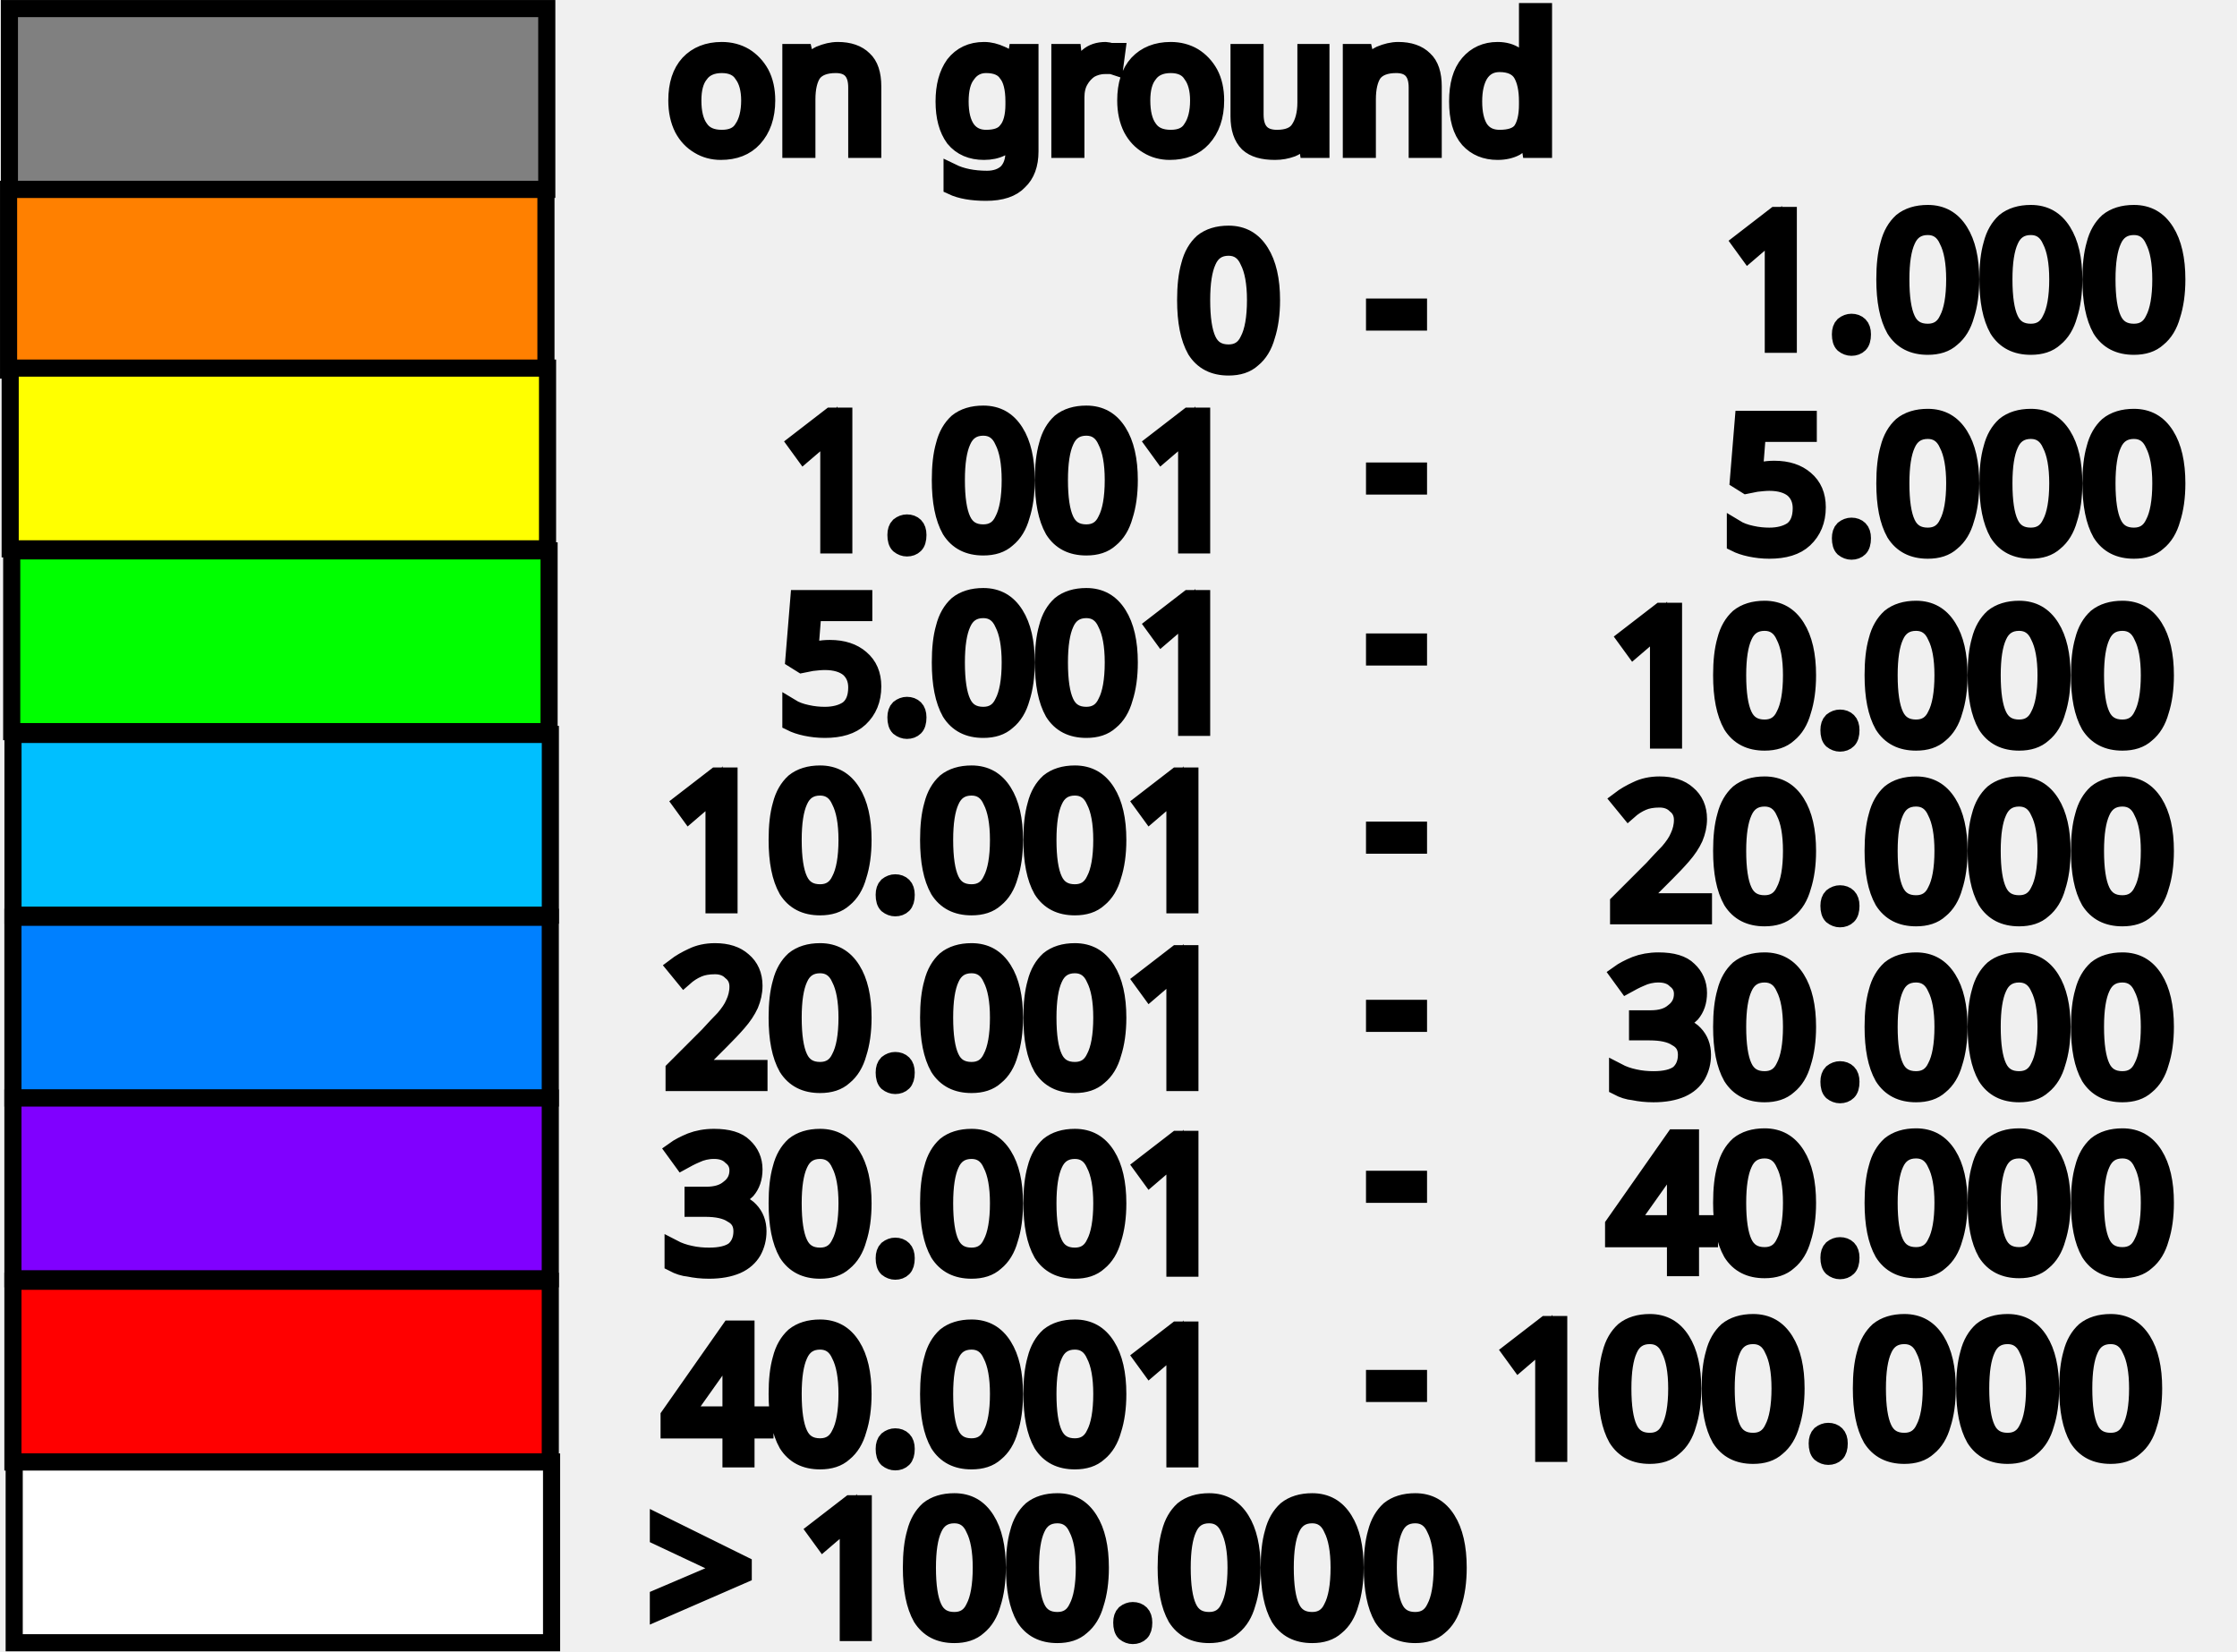
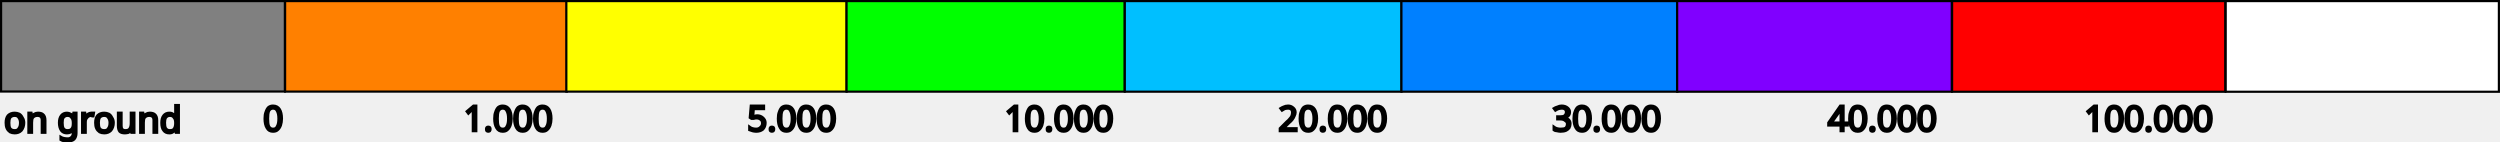
- <svg xmlns="http://www.w3.org/2000/svg" width="35.018mm" height="25.847mm" viewBox="-23 -28 35.018 25.847" version="1.1" id="svg1542">
+ <svg xmlns="http://www.w3.org/2000/svg" width="76.023mm" height="4.298mm" viewBox="-23 -28 76.023 4.298" version="1.1" id="svg1542">
  <defs id="defs1536" />
-   <g id="layer7" transform="translate(-23.85372,-27.23257)">
-     <rect style="fill:#ff8000;fill-opacity:1;stroke:#000000;stroke-width:0.268" id="rect302" width="8.412" height="2.829" x="0.988" y="2.196" />
-     <text xml:space="preserve" style="font-style:normal;font-variant:normal;font-weight:normal;font-stretch:normal;font-size:2.822px;font-family:sans-serif;-inkscape-font-specification:'sans-serif, Normal';font-variant-ligatures:normal;font-variant-caps:normal;font-variant-numeric:normal;font-variant-east-asian:normal;fill:#000000;stroke:#000000;stroke-width:0.268" x="13.061" y="7.761" id="text358">
-       <tspan id="tspan11749" x="13.061" y="7.761">1.001</tspan>
+   <g id="layer7" transform="translate(-0.4598966,-0.5638758)">
+     <rect style="fill:#ff8000;fill-opacity:1;stroke:#000000;stroke-width:0.066;stroke-dasharray:none" id="rect302" width="8.568" height="2.752" x="-13.87" y="-27.403" />
+     <text xml:space="preserve" style="font-style:normal;font-variant:normal;font-weight:normal;font-stretch:normal;font-size:1.058px;font-family:sans-serif;-inkscape-font-specification:'sans-serif, Normal';font-variant-ligatures:normal;font-variant-caps:normal;font-variant-numeric:normal;font-variant-east-asian:normal;fill:#000000;stroke:#000000;stroke-width:0.079" x="-8.439" y="-23.454" id="text358-33">
+       <tspan id="tspan11708" x="-8.439" y="-23.454" style="font-style:normal;font-variant:normal;font-weight:normal;font-stretch:normal;font-size:1.058px;font-family:sans-serif;-inkscape-font-specification:'sans-serif, Normal';font-variant-ligatures:normal;font-variant-caps:normal;font-variant-numeric:normal;font-variant-east-asian:normal;stroke-width:0.079">1.000</tspan>
    </text>
-     <text xml:space="preserve" style="font-style:normal;font-variant:normal;font-weight:normal;font-stretch:normal;font-size:2.822px;font-family:sans-serif;-inkscape-font-specification:'sans-serif, Normal';font-variant-ligatures:normal;font-variant-caps:normal;font-variant-numeric:normal;font-variant-east-asian:normal;fill:#000000;stroke:#000000;stroke-width:0.268" x="13.061" y="10.618" id="text358-1">
-       <tspan id="tspan11780" x="13.061" y="10.618">5.001</tspan>
+     <text xml:space="preserve" style="font-style:normal;font-variant:normal;font-weight:normal;font-stretch:normal;font-size:1.058px;font-family:sans-serif;-inkscape-font-specification:'sans-serif, Normal';font-variant-ligatures:normal;font-variant-caps:normal;font-variant-numeric:normal;font-variant-east-asian:normal;fill:#000000;stroke:#000000;stroke-width:0.079" x="-14.537" y="-23.454" id="text358-8">
+       <tspan id="tspan11679-8" x="-14.537" y="-23.454" style="font-style:normal;font-variant:normal;font-weight:normal;font-stretch:normal;font-size:1.058px;font-family:sans-serif;-inkscape-font-specification:'sans-serif, Normal';font-variant-ligatures:normal;font-variant-caps:normal;font-variant-numeric:normal;font-variant-east-asian:normal;stroke-width:0.079">0</tspan>
    </text>
-     <text xml:space="preserve" style="font-style:normal;font-variant:normal;font-weight:normal;font-stretch:normal;font-size:2.822px;font-family:sans-serif;-inkscape-font-specification:'sans-serif, Normal';font-variant-ligatures:normal;font-variant-caps:normal;font-variant-numeric:normal;font-variant-east-asian:normal;fill:#000000;stroke:#000000;stroke-width:0.268" x="11.266" y="13.394" id="text358-6">
-       <tspan id="tspan11799" x="11.266" y="13.394">10.001</tspan>
+     <text xml:space="preserve" style="font-style:normal;font-variant:normal;font-weight:normal;font-stretch:normal;font-size:1.058px;font-family:sans-serif;-inkscape-font-specification:'sans-serif, Normal';font-variant-ligatures:normal;font-variant-caps:normal;font-variant-numeric:normal;font-variant-east-asian:normal;fill:#000000;stroke:#000000;stroke-width:0.079" x="0.186" y="-23.454" id="text358-33-7">
+       <tspan id="tspan11751" x="0.186" y="-23.454" style="font-style:normal;font-variant:normal;font-weight:normal;font-stretch:normal;font-size:1.058px;font-family:sans-serif;-inkscape-font-specification:'sans-serif, Normal';font-variant-ligatures:normal;font-variant-caps:normal;font-variant-numeric:normal;font-variant-east-asian:normal;stroke-width:0.079">5.000</tspan>
    </text>
-     <text xml:space="preserve" style="font-style:normal;font-variant:normal;font-weight:normal;font-stretch:normal;font-size:2.822px;font-family:sans-serif;-inkscape-font-specification:'sans-serif, Normal';font-variant-ligatures:normal;font-variant-caps:normal;font-variant-numeric:normal;font-variant-east-asian:normal;fill:#000000;stroke:#000000;stroke-width:0.268" x="11.266" y="16.178" id="text358-5">
-       <tspan id="tspan11818" x="11.266" y="16.178">20.001</tspan>
+     <text xml:space="preserve" style="font-style:normal;font-variant:normal;font-weight:normal;font-stretch:normal;font-size:1.058px;font-family:sans-serif;-inkscape-font-specification:'sans-serif, Normal';font-variant-ligatures:normal;font-variant-caps:normal;font-variant-numeric:normal;font-variant-east-asian:normal;fill:#000000;stroke:#000000;stroke-width:0.079" x="8.01" y="-23.454" id="text358-33-7-9">
+       <tspan id="tspan11934" x="8.01" y="-23.454" style="font-style:normal;font-variant:normal;font-weight:normal;font-stretch:normal;font-size:1.058px;font-family:sans-serif;-inkscape-font-specification:'sans-serif, Normal';font-variant-ligatures:normal;font-variant-caps:normal;font-variant-numeric:normal;font-variant-east-asian:normal;stroke-width:0.079">10.000</tspan>
    </text>
-     <text xml:space="preserve" style="font-style:normal;font-variant:normal;font-weight:normal;font-stretch:normal;font-size:2.822px;font-family:sans-serif;-inkscape-font-specification:'sans-serif, Normal';font-variant-ligatures:normal;font-variant-caps:normal;font-variant-numeric:normal;font-variant-east-asian:normal;fill:#000000;stroke:#000000;stroke-width:0.268" x="11.266" y="19.084" id="text358-5-0">
-       <tspan id="tspan11847" x="11.266" y="19.084">30.001</tspan>
+     <text xml:space="preserve" style="font-style:normal;font-variant:normal;font-weight:normal;font-stretch:normal;font-size:1.058px;font-family:sans-serif;-inkscape-font-specification:'sans-serif, Normal';font-variant-ligatures:normal;font-variant-caps:normal;font-variant-numeric:normal;font-variant-east-asian:normal;fill:#000000;stroke:#000000;stroke-width:0.079" x="16.337" y="-23.454" id="text358-33-7-9-1">
+       <tspan id="tspan11963" x="16.337" y="-23.454" style="font-style:normal;font-variant:normal;font-weight:normal;font-stretch:normal;font-size:1.058px;font-family:sans-serif;-inkscape-font-specification:'sans-serif, Normal';font-variant-ligatures:normal;font-variant-caps:normal;font-variant-numeric:normal;font-variant-east-asian:normal;stroke-width:0.079">20.000</tspan>
    </text>
-     <text xml:space="preserve" style="font-style:normal;font-variant:normal;font-weight:normal;font-stretch:normal;font-size:2.822px;font-family:sans-serif;-inkscape-font-specification:'sans-serif, Normal';font-variant-ligatures:normal;font-variant-caps:normal;font-variant-numeric:normal;font-variant-east-asian:normal;fill:#000000;stroke:#000000;stroke-width:0.268" x="11.266" y="22.066" id="text358-5-0-4">
-       <tspan id="tspan11876" x="11.266" y="22.066">40.001</tspan>
+     <text xml:space="preserve" style="font-style:normal;font-variant:normal;font-weight:normal;font-stretch:normal;font-size:1.058px;font-family:sans-serif;-inkscape-font-specification:'sans-serif, Normal';font-variant-ligatures:normal;font-variant-caps:normal;font-variant-numeric:normal;font-variant-east-asian:normal;fill:#000000;stroke:#000000;stroke-width:0.079" x="24.664" y="-23.454" id="text358-33-7-9-1-4">
+       <tspan id="tspan11992" x="24.664" y="-23.454" style="font-style:normal;font-variant:normal;font-weight:normal;font-stretch:normal;font-size:1.058px;font-family:sans-serif;-inkscape-font-specification:'sans-serif, Normal';font-variant-ligatures:normal;font-variant-caps:normal;font-variant-numeric:normal;font-variant-east-asian:normal;stroke-width:0.079">30.000</tspan>
    </text>
-     <text xml:space="preserve" style="font-style:normal;font-variant:normal;font-weight:normal;font-stretch:normal;font-size:2.822px;font-family:sans-serif;-inkscape-font-specification:'sans-serif, Normal';font-variant-ligatures:normal;font-variant-caps:normal;font-variant-numeric:normal;font-variant-east-asian:normal;fill:#000000;stroke:#000000;stroke-width:0.268" x="11.02" y="24.788" id="text358-5-0-4-2">
-       <tspan id="tspan11905" x="11.02" y="24.788">&gt; 100.000</tspan>
+     <text xml:space="preserve" style="font-style:normal;font-variant:normal;font-weight:normal;font-stretch:normal;font-size:1.058px;font-family:sans-serif;-inkscape-font-specification:'sans-serif, Normal';font-variant-ligatures:normal;font-variant-caps:normal;font-variant-numeric:normal;font-variant-east-asian:normal;fill:#000000;stroke:#000000;stroke-width:0.079" x="33.045" y="-23.454" id="text358-33-7-9-1-4-3">
+       <tspan id="tspan12021" x="33.045" y="-23.454" style="font-style:normal;font-variant:normal;font-weight:normal;font-stretch:normal;font-size:1.058px;font-family:sans-serif;-inkscape-font-specification:'sans-serif, Normal';font-variant-ligatures:normal;font-variant-caps:normal;font-variant-numeric:normal;font-variant-east-asian:normal;stroke-width:0.079">40.000</tspan>
    </text>
-     <text xml:space="preserve" style="font-style:normal;font-variant:normal;font-weight:normal;font-stretch:normal;font-size:2.822px;font-family:sans-serif;-inkscape-font-specification:'sans-serif, Normal';font-variant-ligatures:normal;font-variant-caps:normal;font-variant-numeric:normal;font-variant-east-asian:normal;fill:#000000;stroke:#000000;stroke-width:0.268" x="27.846" y="4.622" id="text358-33">
-       <tspan id="tspan11708" x="27.846" y="4.622">1.000</tspan>
+     <text xml:space="preserve" style="font-style:normal;font-variant:normal;font-weight:normal;font-stretch:normal;font-size:1.058px;font-family:sans-serif;-inkscape-font-specification:'sans-serif, Normal';font-variant-ligatures:normal;font-variant-caps:normal;font-variant-numeric:normal;font-variant-east-asian:normal;fill:#000000;stroke:#000000;stroke-width:0.079" x="40.843" y="-23.454" id="text358-33-7-9-1-4-3-5">
+       <tspan id="tspan12050" x="40.843" y="-23.454" style="font-style:normal;font-variant:normal;font-weight:normal;font-stretch:normal;font-size:1.058px;font-family:sans-serif;-inkscape-font-specification:'sans-serif, Normal';font-variant-ligatures:normal;font-variant-caps:normal;font-variant-numeric:normal;font-variant-east-asian:normal;stroke-width:0.079">100.000</tspan>
    </text>
-     <text xml:space="preserve" style="font-style:normal;font-variant:normal;font-weight:normal;font-stretch:normal;font-size:2.822px;font-family:sans-serif;-inkscape-font-specification:'sans-serif, Normal';font-variant-ligatures:normal;font-variant-caps:normal;font-variant-numeric:normal;font-variant-east-asian:normal;fill:#000000;stroke:#000000;stroke-width:0.268" x="19.272" y="4.947" id="text358-8">
-       <tspan id="tspan11679-8" x="19.272" y="4.947">0</tspan>
+     <rect style="fill:#808080;fill-opacity:1;stroke:#000000;stroke-width:0.066;stroke-dasharray:none" id="rect302-6" width="8.629" height="2.75" x="-22.507" y="-27.403" />
+     <text xml:space="preserve" style="font-style:normal;font-variant:normal;font-weight:normal;font-stretch:normal;font-size:1.093px;font-family:sans-serif;-inkscape-font-specification:'sans-serif, Normal';font-variant-ligatures:normal;font-variant-caps:normal;font-variant-numeric:normal;font-variant-east-asian:normal;fill:#000000;stroke:#000000;stroke-width:0.083" x="-22.423" y="-23.407" id="text358-3">
+       <tspan id="tspan654" x="-22.423" y="-23.407" style="stroke-width:0.083">on ground</tspan>
    </text>
-     <text xml:space="preserve" style="font-style:normal;font-variant:normal;font-weight:normal;font-stretch:normal;font-size:2.822px;font-family:sans-serif;-inkscape-font-specification:'sans-serif, Normal';font-variant-ligatures:normal;font-variant-caps:normal;font-variant-numeric:normal;font-variant-east-asian:normal;fill:#000000;stroke:#000000;stroke-width:0.268" x="27.846" y="7.814" id="text358-33-7">
-       <tspan id="tspan11751" x="27.846" y="7.814">5.000</tspan>
-     </text>
-     <text xml:space="preserve" style="font-style:normal;font-variant:normal;font-weight:normal;font-stretch:normal;font-size:2.822px;font-family:sans-serif;-inkscape-font-specification:'sans-serif, Normal';font-variant-ligatures:normal;font-variant-caps:normal;font-variant-numeric:normal;font-variant-east-asian:normal;fill:#000000;stroke:#000000;stroke-width:0.268" x="26.05" y="10.816" id="text358-33-7-9">
-       <tspan id="tspan11934" x="26.05" y="10.816">10.000</tspan>
-     </text>
-     <text xml:space="preserve" style="font-style:normal;font-variant:normal;font-weight:normal;font-stretch:normal;font-size:2.822px;font-family:sans-serif;-inkscape-font-specification:'sans-serif, Normal';font-variant-ligatures:normal;font-variant-caps:normal;font-variant-numeric:normal;font-variant-east-asian:normal;fill:#000000;stroke:#000000;stroke-width:0.268" x="26.05" y="13.569" id="text358-33-7-9-1">
-       <tspan id="tspan11963" x="26.05" y="13.569">20.000</tspan>
-     </text>
-     <text xml:space="preserve" style="font-style:normal;font-variant:normal;font-weight:normal;font-stretch:normal;font-size:2.822px;font-family:sans-serif;-inkscape-font-specification:'sans-serif, Normal';font-variant-ligatures:normal;font-variant-caps:normal;font-variant-numeric:normal;font-variant-east-asian:normal;fill:#000000;stroke:#000000;stroke-width:0.268" x="26.05" y="16.322" id="text358-33-7-9-1-4">
-       <tspan id="tspan11992" x="26.05" y="16.322">30.000</tspan>
-     </text>
-     <text xml:space="preserve" style="font-style:normal;font-variant:normal;font-weight:normal;font-stretch:normal;font-size:2.822px;font-family:sans-serif;-inkscape-font-specification:'sans-serif, Normal';font-variant-ligatures:normal;font-variant-caps:normal;font-variant-numeric:normal;font-variant-east-asian:normal;fill:#000000;stroke:#000000;stroke-width:0.268" x="26.05" y="19.075" id="text358-33-7-9-1-4-3">
-       <tspan id="tspan12021" x="26.05" y="19.075">40.000</tspan>
-     </text>
-     <text xml:space="preserve" style="font-style:normal;font-variant:normal;font-weight:normal;font-stretch:normal;font-size:2.822px;font-family:sans-serif;-inkscape-font-specification:'sans-serif, Normal';font-variant-ligatures:normal;font-variant-caps:normal;font-variant-numeric:normal;font-variant-east-asian:normal;fill:#000000;stroke:#000000;stroke-width:0.268" x="24.255" y="21.981" id="text358-33-7-9-1-4-3-5">
-       <tspan id="tspan12050" x="24.255" y="21.981">100.000</tspan>
-     </text>
-     <rect style="fill:#808080;fill-opacity:1;stroke:#000000;stroke-width:0.268" id="rect302-6" width="8.412" height="2.829" x="1.001" y="-0.633" />
-     <text xml:space="preserve" style="font-style:normal;font-variant:normal;font-weight:normal;font-stretch:normal;font-size:2.822px;font-family:sans-serif;-inkscape-font-specification:'sans-serif, Normal';font-variant-ligatures:normal;font-variant-caps:normal;font-variant-numeric:normal;font-variant-east-asian:normal;fill:#000000;stroke:#000000;stroke-width:0.268" x="11.292" y="1.571" id="text358-3">
-       <tspan id="tspan654" x="11.292" y="1.571">on ground</tspan>
-     </text>
-     <rect style="fill:#ffff00;fill-opacity:1;stroke:#000000;stroke-width:0.268" id="rect302-3" width="8.412" height="2.829" x="1.013" y="4.994" />
-     <text xml:space="preserve" style="font-style:normal;font-variant:normal;font-weight:normal;font-stretch:normal;font-size:2.822px;font-family:sans-serif;-inkscape-font-specification:'sans-serif, Normal';font-variant-ligatures:normal;font-variant-caps:normal;font-variant-numeric:normal;font-variant-east-asian:normal;fill:#000000;stroke:#000000;stroke-width:0.268" x="22.261" y="4.914" id="text358-9">
-       <tspan id="tspan12052" x="22.261" y="4.914">-</tspan>
-     </text>
-     <text xml:space="preserve" style="font-style:normal;font-variant:normal;font-weight:normal;font-stretch:normal;font-size:2.822px;font-family:sans-serif;-inkscape-font-specification:'sans-serif, Normal';font-variant-ligatures:normal;font-variant-caps:normal;font-variant-numeric:normal;font-variant-east-asian:normal;fill:#000000;stroke:#000000;stroke-width:0.268" x="22.261" y="7.481" id="text358-9-3">
-       <tspan id="tspan12052-9" x="22.261" y="7.481">-</tspan>
-     </text>
-     <text xml:space="preserve" style="font-style:normal;font-variant:normal;font-weight:normal;font-stretch:normal;font-size:2.822px;font-family:sans-serif;-inkscape-font-specification:'sans-serif, Normal';font-variant-ligatures:normal;font-variant-caps:normal;font-variant-numeric:normal;font-variant-east-asian:normal;fill:#000000;stroke:#000000;stroke-width:0.268" x="22.261" y="10.157" id="text358-9-35">
-       <tspan id="tspan12052-8" x="22.261" y="10.157">-</tspan>
-     </text>
-     <text xml:space="preserve" style="font-style:normal;font-variant:normal;font-weight:normal;font-stretch:normal;font-size:2.822px;font-family:sans-serif;-inkscape-font-specification:'sans-serif, Normal';font-variant-ligatures:normal;font-variant-caps:normal;font-variant-numeric:normal;font-variant-east-asian:normal;fill:#000000;stroke:#000000;stroke-width:0.268" x="22.261" y="13.101" id="text358-9-35-4">
-       <tspan id="tspan12052-8-4" x="22.261" y="13.101">-</tspan>
-     </text>
-     <text xml:space="preserve" style="font-style:normal;font-variant:normal;font-weight:normal;font-stretch:normal;font-size:2.822px;font-family:sans-serif;-inkscape-font-specification:'sans-serif, Normal';font-variant-ligatures:normal;font-variant-caps:normal;font-variant-numeric:normal;font-variant-east-asian:normal;fill:#000000;stroke:#000000;stroke-width:0.268" x="22.261" y="15.892" id="text358-9-35-4-8">
-       <tspan id="tspan12052-8-4-0" x="22.261" y="15.892">-</tspan>
-     </text>
-     <text xml:space="preserve" style="font-style:normal;font-variant:normal;font-weight:normal;font-stretch:normal;font-size:2.822px;font-family:sans-serif;-inkscape-font-specification:'sans-serif, Normal';font-variant-ligatures:normal;font-variant-caps:normal;font-variant-numeric:normal;font-variant-east-asian:normal;fill:#000000;stroke:#000000;stroke-width:0.268" x="22.261" y="18.569" id="text358-9-35-4-8-4">
-       <tspan id="tspan12052-8-4-0-9" x="22.261" y="18.569">-</tspan>
-     </text>
-     <text xml:space="preserve" style="font-style:normal;font-variant:normal;font-weight:normal;font-stretch:normal;font-size:2.822px;font-family:sans-serif;-inkscape-font-specification:'sans-serif, Normal';font-variant-ligatures:normal;font-variant-caps:normal;font-variant-numeric:normal;font-variant-east-asian:normal;fill:#000000;stroke:#000000;stroke-width:0.268" x="22.261" y="21.685" id="text358-9-35-4-8-4-9">
-       <tspan id="tspan12052-8-4-0-9-3" x="22.261" y="21.685">-</tspan>
-     </text>
-     <rect style="fill:#00ff00;fill-opacity:1;stroke:#000000;stroke-width:0.268" id="rect302-3-9" width="8.412" height="2.829" x="1.037" y="7.855" />
-     <rect style="fill:#00bfff;fill-opacity:1;stroke:#000000;stroke-width:0.268" id="rect302-3-9-3" width="8.412" height="2.829" x="1.057" y="10.728" />
-     <rect style="fill:#0080ff;fill-opacity:1;stroke:#000000;stroke-width:0.268" id="rect302-3-9-3-3" width="8.412" height="2.829" x="1.056" y="13.59" />
-     <rect style="fill:#8000ff;fill-opacity:1;stroke:#000000;stroke-width:0.268" id="rect302-3-9-3-3-1" width="8.412" height="2.829" x="1.056" y="16.419" />
-     <rect style="fill:#ff0000;fill-opacity:1;stroke:#000000;stroke-width:0.268" id="rect302-3-9-3-3-1-7" width="8.412" height="2.829" x="1.056" y="19.287" />
-     <rect style="fill:#ffffff;fill-opacity:1;stroke:#000000;stroke-width:0.268" id="rect302-3-9-3-3-1-7-1" width="8.412" height="2.829" x="1.076" y="22.116" />
+     <rect style="fill:#ffff00;fill-opacity:1;stroke:#000000;stroke-width:0.066;stroke-dasharray:none" id="rect302-3" width="8.523" height="2.753" x="-5.318" y="-27.403" />
+     <rect style="fill:#00ff00;fill-opacity:1;stroke:#000000;stroke-width:0.066;stroke-dasharray:none" id="rect302-3-9" width="8.457" height="2.754" x="3.203" y="-27.403" />
+     <rect style="fill:#00bfff;fill-opacity:1;stroke:#000000;stroke-width:0.066;stroke-dasharray:none" id="rect302-3-9-3" width="8.414" height="2.755" x="11.665" y="-27.403" />
+     <rect style="fill:#0080ff;fill-opacity:1;stroke:#000000;stroke-width:0.066;stroke-dasharray:none" id="rect302-3-9-3-3" width="8.393" height="2.755" x="20.076" y="-27.403" />
+     <rect style="fill:#8000ff;fill-opacity:1;stroke:#000000;stroke-width:0.066;stroke-dasharray:none" id="rect302-3-9-3-3-1" width="8.35" height="2.756" x="28.461" y="-27.403" />
+     <rect style="fill:#ff0000;fill-opacity:1;stroke:#000000;stroke-width:0.066;stroke-dasharray:none" id="rect302-3-9-3-3-1-7" width="8.307" height="2.757" x="36.822" y="-27.403" />
+     <rect style="fill:#ffffff;fill-opacity:1;stroke:#000000;stroke-width:0.066;stroke-dasharray:none" id="rect302-3-9-3-3-1-7-1" width="8.307" height="2.757" x="45.142" y="-27.403" />
  </g>
</svg>
